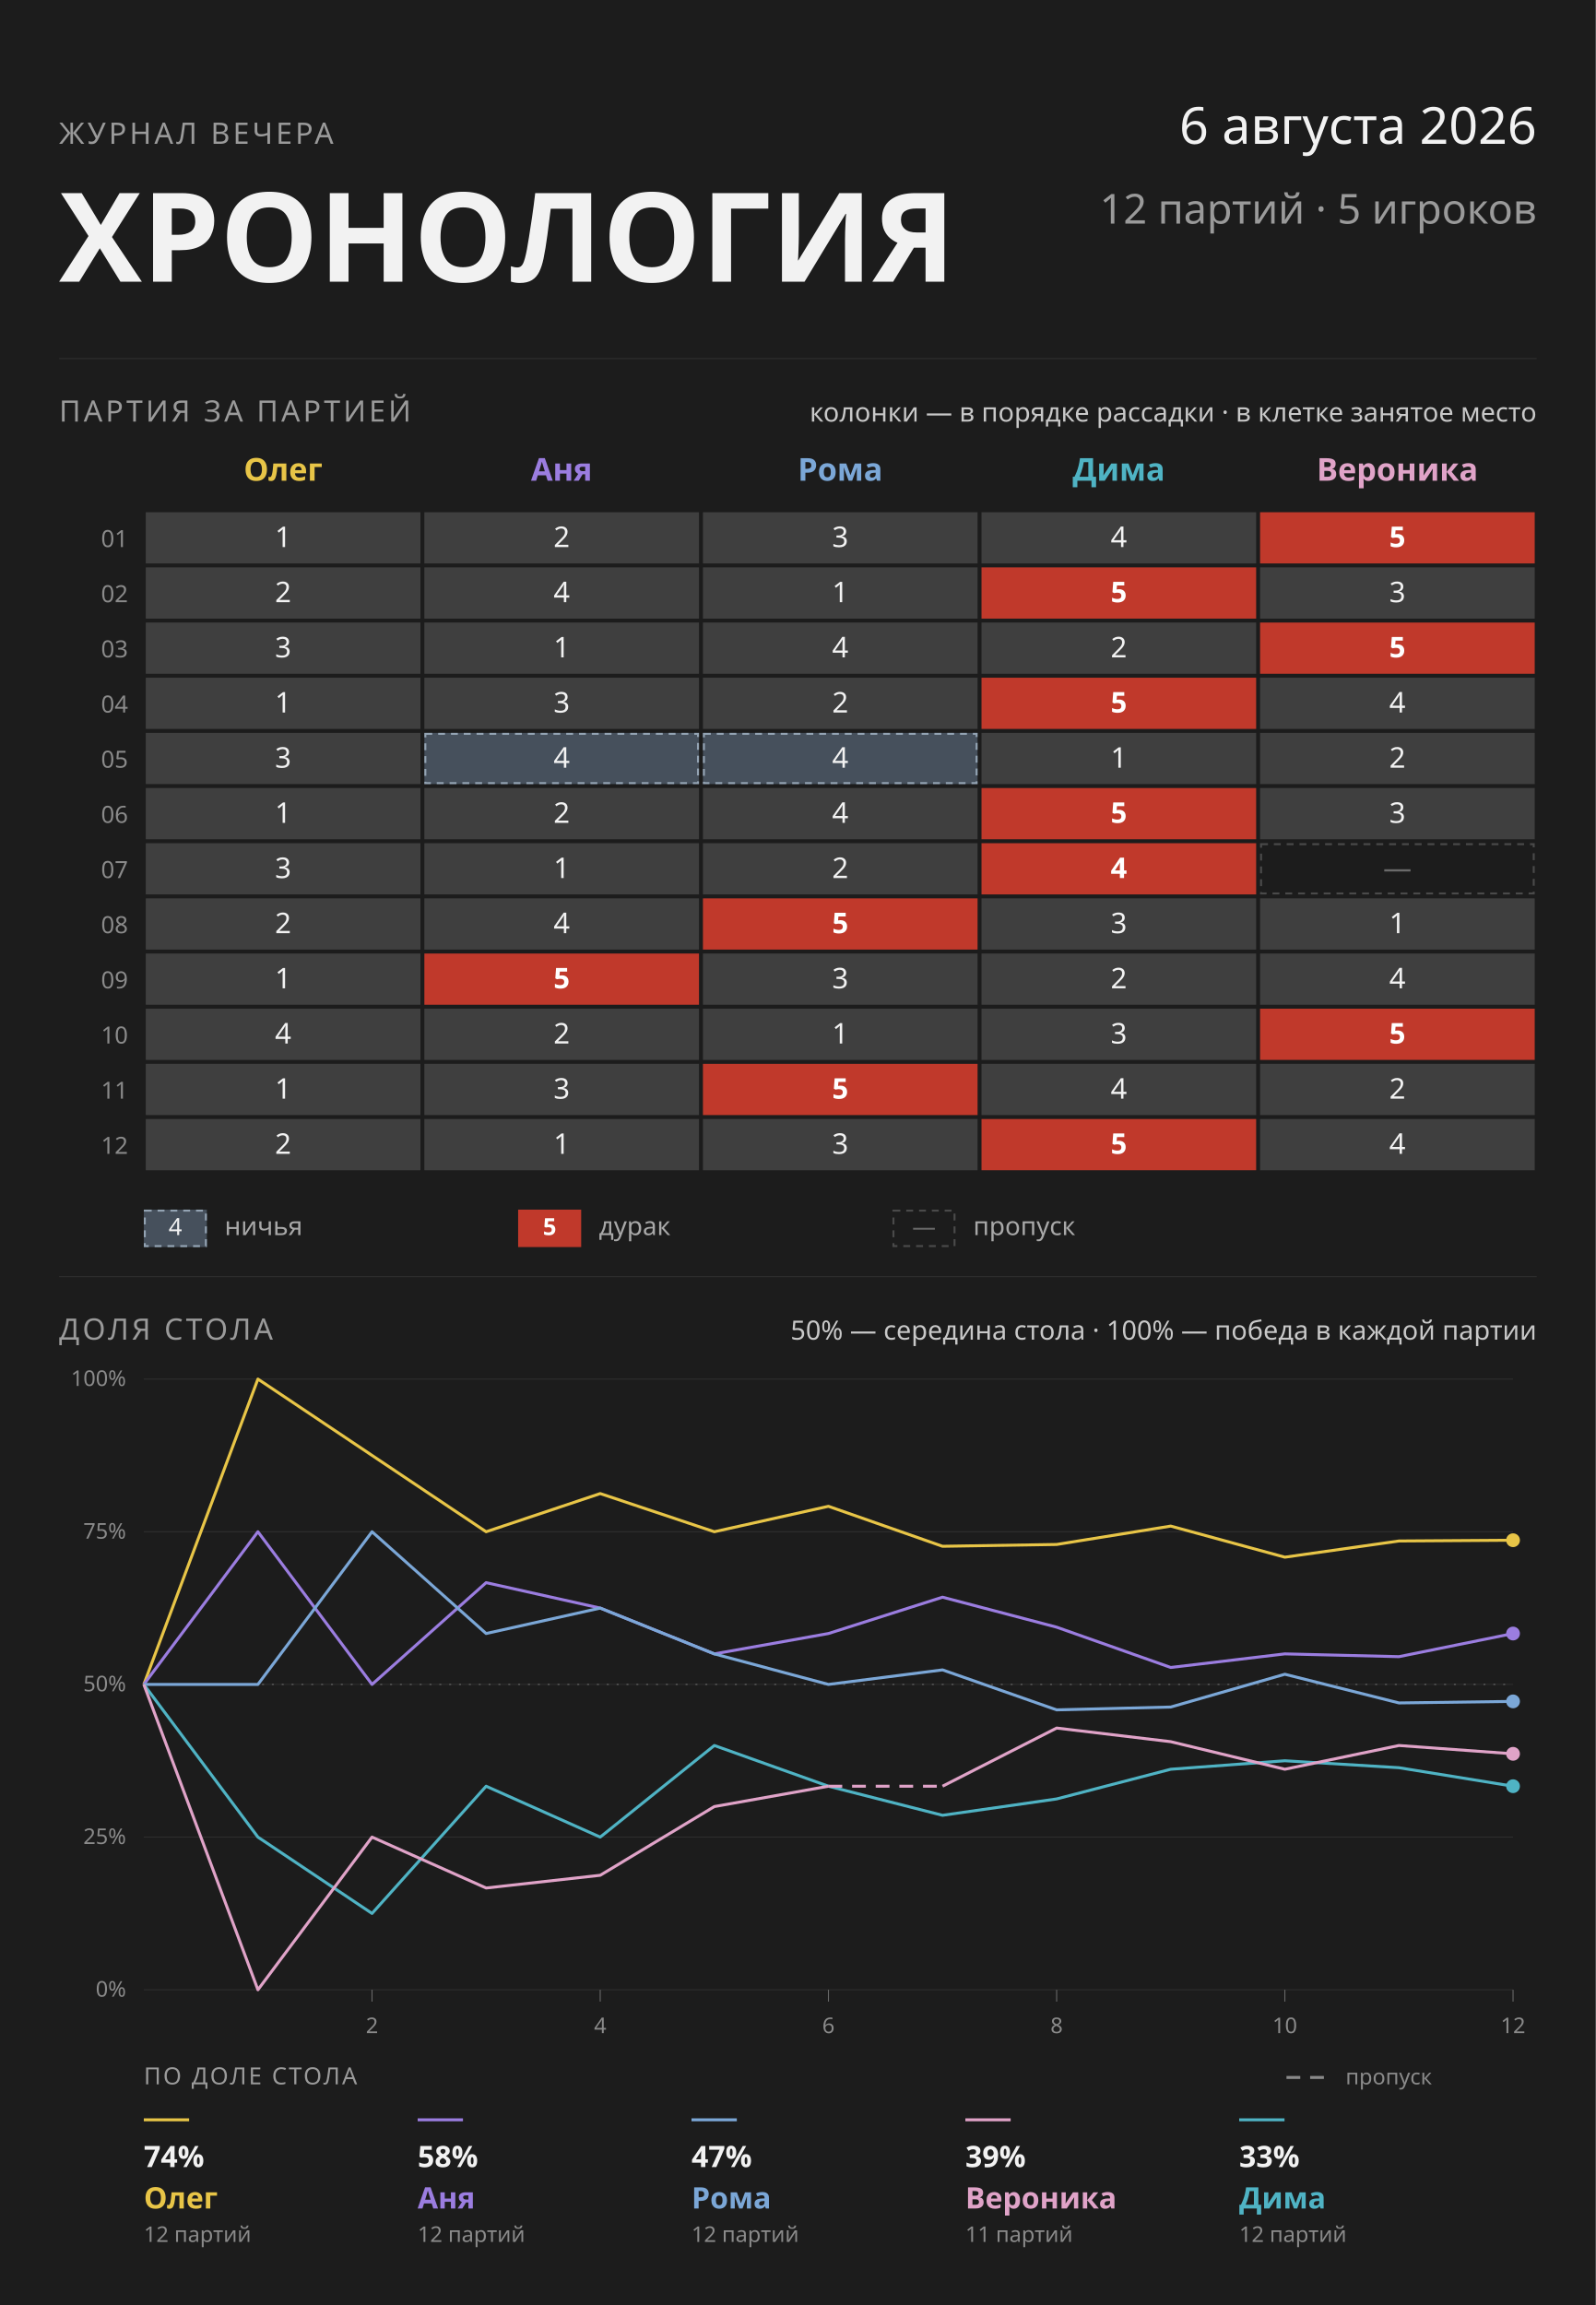
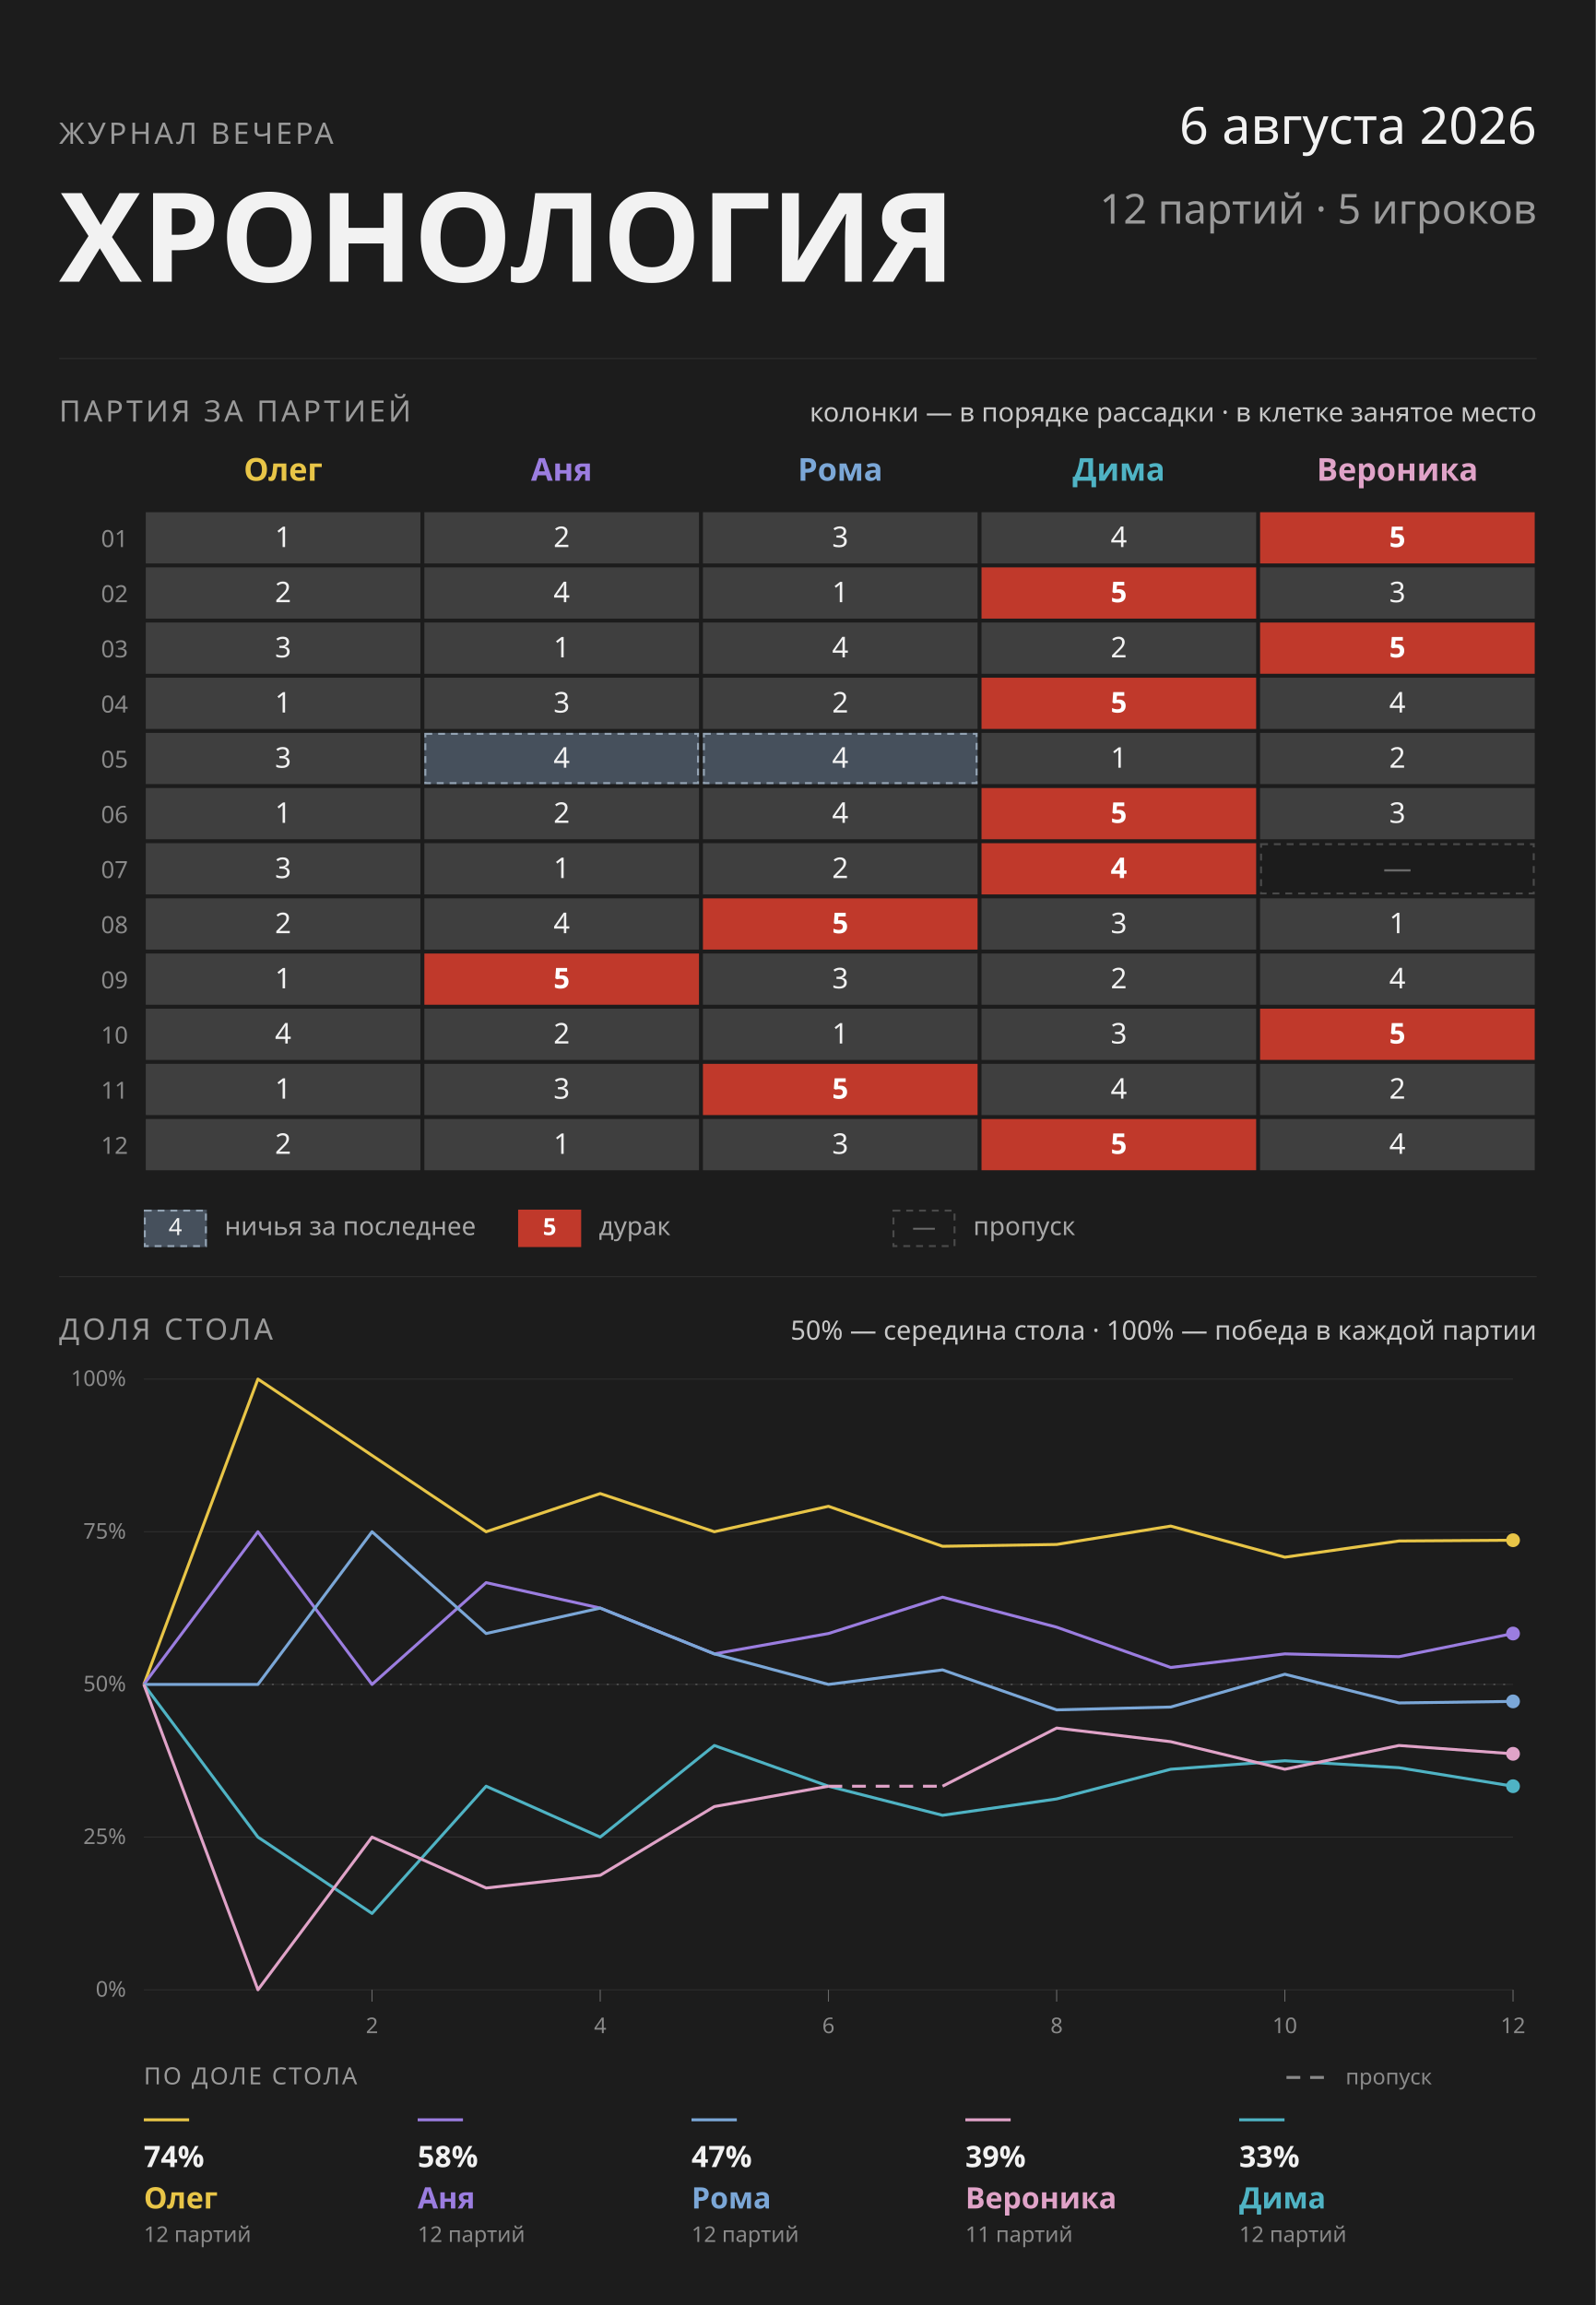
<svg xmlns="http://www.w3.org/2000/svg" width="1620" height="2340" viewBox="0 0 1620 2340">
  <rect x="0" y="0" width="1620" height="2340" fill="#1c1c1c" />
  <text x="60" y="146" fill="#9a9a9a" font-family="Noto Sans" font-size="30" letter-spacing="3">ЖУРНАЛ ВЕЧЕРА</text>
  <text x="60" y="286" fill="#f2f2f2" font-family="Noto Sans" font-weight="bold" font-size="126">ХРОНОЛОГИЯ</text>
  <text x="1560" y="146" fill="#f2f2f2" font-family="Noto Sans" font-size="52" text-anchor="end">6 августа 2026</text>
  <text x="1560" y="227" fill="#9a9a9a" font-family="Noto Sans" font-size="42" text-anchor="end">12 партий · 5 игроков</text>
  <line x1="60" y1="364" x2="1560" y2="364" stroke="#2e2e2e" stroke-width="1" />
  <text x="60" y="428" fill="#9a9a9a" font-family="Noto Sans" font-size="30" letter-spacing="3">ПАРТИЯ ЗА ПАРТИЕЙ</text>
  <text x="1560" y="428" fill="#c8c8c8" font-family="Noto Sans" font-size="27" text-anchor="end">колонки — в порядке рассадки · в клетке занятое место</text>
  <text x="287.4" y="488" fill="#e8c547" font-family="Noto Sans" font-weight="bold" font-size="32" text-anchor="middle">Олег</text>
  <text x="570.2" y="488" fill="#9b7de0" font-family="Noto Sans" font-weight="bold" font-size="32" text-anchor="middle">Аня</text>
  <text x="853" y="488" fill="#7ba7d7" font-family="Noto Sans" font-weight="bold" font-size="32" text-anchor="middle">Рома</text>
  <text x="1135.8" y="488" fill="#4fb3c4" font-family="Noto Sans" font-weight="bold" font-size="32" text-anchor="middle">Дима</text>
  <text x="1418.6" y="488" fill="#e0a3c8" font-family="Noto Sans" font-weight="bold" font-size="32" text-anchor="middle">Вероника</text>
  <text x="130" y="555.36" fill="#8a8a8a" font-family="Noto Sans" font-size="24" text-anchor="end">01</text>
  <rect x="148" y="520" width="278.8" height="52" fill="#3f3f3f" />
  <text x="287.4" y="555.36" fill="#f2f2f2" font-family="Noto Sans" font-size="29" text-anchor="middle">1</text>
  <rect x="430.8" y="520" width="278.8" height="52" fill="#3f3f3f" />
  <text x="570.2" y="555.36" fill="#f2f2f2" font-family="Noto Sans" font-size="29" text-anchor="middle">2</text>
  <rect x="713.6" y="520" width="278.8" height="52" fill="#3f3f3f" />
  <text x="853" y="555.36" fill="#f2f2f2" font-family="Noto Sans" font-size="29" text-anchor="middle">3</text>
  <rect x="996.4" y="520" width="278.8" height="52" fill="#3f3f3f" />
  <text x="1135.8" y="555.36" fill="#f2f2f2" font-family="Noto Sans" font-size="29" text-anchor="middle">4</text>
  <rect x="1279.2" y="520" width="278.8" height="52" fill="#c0392b" />
  <text x="1418.6" y="555.36" fill="#ffffff" font-family="Noto Sans" font-size="29" font-weight="bold" text-anchor="middle">5</text>
  <text x="130" y="611.36" fill="#8a8a8a" font-family="Noto Sans" font-size="24" text-anchor="end">02</text>
  <rect x="148" y="576" width="278.8" height="52" fill="#3f3f3f" />
  <text x="287.4" y="611.36" fill="#f2f2f2" font-family="Noto Sans" font-size="29" text-anchor="middle">2</text>
  <rect x="430.8" y="576" width="278.8" height="52" fill="#3f3f3f" />
  <text x="570.2" y="611.36" fill="#f2f2f2" font-family="Noto Sans" font-size="29" text-anchor="middle">4</text>
  <rect x="713.6" y="576" width="278.8" height="52" fill="#3f3f3f" />
  <text x="853" y="611.36" fill="#f2f2f2" font-family="Noto Sans" font-size="29" text-anchor="middle">1</text>
  <rect x="996.4" y="576" width="278.8" height="52" fill="#c0392b" />
  <text x="1135.8" y="611.36" fill="#ffffff" font-family="Noto Sans" font-size="29" font-weight="bold" text-anchor="middle">5</text>
  <rect x="1279.2" y="576" width="278.8" height="52" fill="#3f3f3f" />
  <text x="1418.6" y="611.36" fill="#f2f2f2" font-family="Noto Sans" font-size="29" text-anchor="middle">3</text>
  <text x="130" y="667.36" fill="#8a8a8a" font-family="Noto Sans" font-size="24" text-anchor="end">03</text>
  <rect x="148" y="632" width="278.8" height="52" fill="#3f3f3f" />
  <text x="287.4" y="667.36" fill="#f2f2f2" font-family="Noto Sans" font-size="29" text-anchor="middle">3</text>
  <rect x="430.8" y="632" width="278.8" height="52" fill="#3f3f3f" />
  <text x="570.2" y="667.36" fill="#f2f2f2" font-family="Noto Sans" font-size="29" text-anchor="middle">1</text>
  <rect x="713.6" y="632" width="278.8" height="52" fill="#3f3f3f" />
  <text x="853" y="667.36" fill="#f2f2f2" font-family="Noto Sans" font-size="29" text-anchor="middle">4</text>
  <rect x="996.4" y="632" width="278.8" height="52" fill="#3f3f3f" />
  <text x="1135.8" y="667.36" fill="#f2f2f2" font-family="Noto Sans" font-size="29" text-anchor="middle">2</text>
  <rect x="1279.2" y="632" width="278.8" height="52" fill="#c0392b" />
  <text x="1418.6" y="667.36" fill="#ffffff" font-family="Noto Sans" font-size="29" font-weight="bold" text-anchor="middle">5</text>
  <text x="130" y="723.36" fill="#8a8a8a" font-family="Noto Sans" font-size="24" text-anchor="end">04</text>
  <rect x="148" y="688" width="278.8" height="52" fill="#3f3f3f" />
  <text x="287.4" y="723.36" fill="#f2f2f2" font-family="Noto Sans" font-size="29" text-anchor="middle">1</text>
  <rect x="430.8" y="688" width="278.8" height="52" fill="#3f3f3f" />
  <text x="570.2" y="723.36" fill="#f2f2f2" font-family="Noto Sans" font-size="29" text-anchor="middle">3</text>
  <rect x="713.6" y="688" width="278.8" height="52" fill="#3f3f3f" />
  <text x="853" y="723.36" fill="#f2f2f2" font-family="Noto Sans" font-size="29" text-anchor="middle">2</text>
  <rect x="996.4" y="688" width="278.8" height="52" fill="#c0392b" />
  <text x="1135.8" y="723.36" fill="#ffffff" font-family="Noto Sans" font-size="29" font-weight="bold" text-anchor="middle">5</text>
  <rect x="1279.2" y="688" width="278.8" height="52" fill="#3f3f3f" />
  <text x="1418.6" y="723.36" fill="#f2f2f2" font-family="Noto Sans" font-size="29" text-anchor="middle">4</text>
  <text x="130" y="779.36" fill="#8a8a8a" font-family="Noto Sans" font-size="24" text-anchor="end">05</text>
  <rect x="148" y="744" width="278.8" height="52" fill="#3f3f3f" />
  <text x="287.4" y="779.36" fill="#f2f2f2" font-family="Noto Sans" font-size="29" text-anchor="middle">3</text>
  <rect x="430.8" y="744" width="278.8" height="52" fill="#46505c" />
  <rect x="431.8" y="745" width="276.8" height="50" fill="none" stroke="#93a3b3" stroke-width="2" stroke-dasharray="7 6" />
  <text x="570.2" y="779.36" fill="#f2f2f2" font-family="Noto Sans" font-size="29" text-anchor="middle">4</text>
  <rect x="713.6" y="744" width="278.8" height="52" fill="#46505c" />
  <rect x="714.6" y="745" width="276.8" height="50" fill="none" stroke="#93a3b3" stroke-width="2" stroke-dasharray="7 6" />
  <text x="853" y="779.36" fill="#f2f2f2" font-family="Noto Sans" font-size="29" text-anchor="middle">4</text>
  <rect x="996.4" y="744" width="278.8" height="52" fill="#3f3f3f" />
  <text x="1135.8" y="779.36" fill="#f2f2f2" font-family="Noto Sans" font-size="29" text-anchor="middle">1</text>
  <rect x="1279.2" y="744" width="278.8" height="52" fill="#3f3f3f" />
  <text x="1418.6" y="779.36" fill="#f2f2f2" font-family="Noto Sans" font-size="29" text-anchor="middle">2</text>
  <text x="130" y="835.36" fill="#8a8a8a" font-family="Noto Sans" font-size="24" text-anchor="end">06</text>
  <rect x="148" y="800" width="278.8" height="52" fill="#3f3f3f" />
  <text x="287.4" y="835.36" fill="#f2f2f2" font-family="Noto Sans" font-size="29" text-anchor="middle">1</text>
  <rect x="430.8" y="800" width="278.8" height="52" fill="#3f3f3f" />
  <text x="570.2" y="835.36" fill="#f2f2f2" font-family="Noto Sans" font-size="29" text-anchor="middle">2</text>
  <rect x="713.6" y="800" width="278.8" height="52" fill="#3f3f3f" />
  <text x="853" y="835.36" fill="#f2f2f2" font-family="Noto Sans" font-size="29" text-anchor="middle">4</text>
  <rect x="996.4" y="800" width="278.8" height="52" fill="#c0392b" />
  <text x="1135.8" y="835.36" fill="#ffffff" font-family="Noto Sans" font-size="29" font-weight="bold" text-anchor="middle">5</text>
  <rect x="1279.2" y="800" width="278.8" height="52" fill="#3f3f3f" />
  <text x="1418.6" y="835.36" fill="#f2f2f2" font-family="Noto Sans" font-size="29" text-anchor="middle">3</text>
  <text x="130" y="891.36" fill="#8a8a8a" font-family="Noto Sans" font-size="24" text-anchor="end">07</text>
  <rect x="148" y="856" width="278.8" height="52" fill="#3f3f3f" />
  <text x="287.4" y="891.36" fill="#f2f2f2" font-family="Noto Sans" font-size="29" text-anchor="middle">3</text>
  <rect x="430.8" y="856" width="278.8" height="52" fill="#3f3f3f" />
  <text x="570.2" y="891.36" fill="#f2f2f2" font-family="Noto Sans" font-size="29" text-anchor="middle">1</text>
  <rect x="713.6" y="856" width="278.8" height="52" fill="#3f3f3f" />
  <text x="853" y="891.36" fill="#f2f2f2" font-family="Noto Sans" font-size="29" text-anchor="middle">2</text>
  <rect x="996.4" y="856" width="278.8" height="52" fill="#c0392b" />
  <text x="1135.8" y="891.36" fill="#ffffff" font-family="Noto Sans" font-size="29" font-weight="bold" text-anchor="middle">4</text>
  <rect x="1279.2" y="856" width="278.8" height="52" fill="#1c1c1c" />
  <rect x="1280.2" y="857" width="276.8" height="50" fill="none" stroke="#4a4a4a" stroke-width="2" stroke-dasharray="7 6" />
  <text x="1418.6" y="891.36" fill="#6a6a6a" font-family="Noto Sans" font-size="29" text-anchor="middle">—</text>
  <text x="130" y="947.36" fill="#8a8a8a" font-family="Noto Sans" font-size="24" text-anchor="end">08</text>
  <rect x="148" y="912" width="278.8" height="52" fill="#3f3f3f" />
  <text x="287.4" y="947.36" fill="#f2f2f2" font-family="Noto Sans" font-size="29" text-anchor="middle">2</text>
  <rect x="430.8" y="912" width="278.8" height="52" fill="#3f3f3f" />
  <text x="570.2" y="947.36" fill="#f2f2f2" font-family="Noto Sans" font-size="29" text-anchor="middle">4</text>
  <rect x="713.6" y="912" width="278.8" height="52" fill="#c0392b" />
  <text x="853" y="947.36" fill="#ffffff" font-family="Noto Sans" font-size="29" font-weight="bold" text-anchor="middle">5</text>
  <rect x="996.4" y="912" width="278.8" height="52" fill="#3f3f3f" />
  <text x="1135.8" y="947.36" fill="#f2f2f2" font-family="Noto Sans" font-size="29" text-anchor="middle">3</text>
  <rect x="1279.2" y="912" width="278.8" height="52" fill="#3f3f3f" />
  <text x="1418.6" y="947.36" fill="#f2f2f2" font-family="Noto Sans" font-size="29" text-anchor="middle">1</text>
  <text x="130" y="1003.36" fill="#8a8a8a" font-family="Noto Sans" font-size="24" text-anchor="end">09</text>
  <rect x="148" y="968" width="278.8" height="52" fill="#3f3f3f" />
  <text x="287.4" y="1003.36" fill="#f2f2f2" font-family="Noto Sans" font-size="29" text-anchor="middle">1</text>
  <rect x="430.8" y="968" width="278.8" height="52" fill="#c0392b" />
  <text x="570.2" y="1003.36" fill="#ffffff" font-family="Noto Sans" font-size="29" font-weight="bold" text-anchor="middle">5</text>
  <rect x="713.6" y="968" width="278.8" height="52" fill="#3f3f3f" />
  <text x="853" y="1003.36" fill="#f2f2f2" font-family="Noto Sans" font-size="29" text-anchor="middle">3</text>
  <rect x="996.4" y="968" width="278.8" height="52" fill="#3f3f3f" />
  <text x="1135.8" y="1003.36" fill="#f2f2f2" font-family="Noto Sans" font-size="29" text-anchor="middle">2</text>
  <rect x="1279.2" y="968" width="278.8" height="52" fill="#3f3f3f" />
  <text x="1418.6" y="1003.36" fill="#f2f2f2" font-family="Noto Sans" font-size="29" text-anchor="middle">4</text>
  <text x="130" y="1059.36" fill="#8a8a8a" font-family="Noto Sans" font-size="24" text-anchor="end">10</text>
  <rect x="148" y="1024" width="278.8" height="52" fill="#3f3f3f" />
  <text x="287.4" y="1059.36" fill="#f2f2f2" font-family="Noto Sans" font-size="29" text-anchor="middle">4</text>
  <rect x="430.8" y="1024" width="278.8" height="52" fill="#3f3f3f" />
  <text x="570.2" y="1059.36" fill="#f2f2f2" font-family="Noto Sans" font-size="29" text-anchor="middle">2</text>
  <rect x="713.6" y="1024" width="278.8" height="52" fill="#3f3f3f" />
  <text x="853" y="1059.36" fill="#f2f2f2" font-family="Noto Sans" font-size="29" text-anchor="middle">1</text>
  <rect x="996.4" y="1024" width="278.8" height="52" fill="#3f3f3f" />
  <text x="1135.8" y="1059.36" fill="#f2f2f2" font-family="Noto Sans" font-size="29" text-anchor="middle">3</text>
  <rect x="1279.2" y="1024" width="278.8" height="52" fill="#c0392b" />
  <text x="1418.6" y="1059.36" fill="#ffffff" font-family="Noto Sans" font-size="29" font-weight="bold" text-anchor="middle">5</text>
  <text x="130" y="1115.36" fill="#8a8a8a" font-family="Noto Sans" font-size="24" text-anchor="end">11</text>
  <rect x="148" y="1080" width="278.8" height="52" fill="#3f3f3f" />
  <text x="287.4" y="1115.36" fill="#f2f2f2" font-family="Noto Sans" font-size="29" text-anchor="middle">1</text>
  <rect x="430.8" y="1080" width="278.8" height="52" fill="#3f3f3f" />
  <text x="570.2" y="1115.36" fill="#f2f2f2" font-family="Noto Sans" font-size="29" text-anchor="middle">3</text>
  <rect x="713.6" y="1080" width="278.8" height="52" fill="#c0392b" />
  <text x="853" y="1115.36" fill="#ffffff" font-family="Noto Sans" font-size="29" font-weight="bold" text-anchor="middle">5</text>
  <rect x="996.4" y="1080" width="278.8" height="52" fill="#3f3f3f" />
  <text x="1135.8" y="1115.36" fill="#f2f2f2" font-family="Noto Sans" font-size="29" text-anchor="middle">4</text>
  <rect x="1279.2" y="1080" width="278.8" height="52" fill="#3f3f3f" />
  <text x="1418.6" y="1115.36" fill="#f2f2f2" font-family="Noto Sans" font-size="29" text-anchor="middle">2</text>
  <text x="130" y="1171.36" fill="#8a8a8a" font-family="Noto Sans" font-size="24" text-anchor="end">12</text>
  <rect x="148" y="1136" width="278.8" height="52" fill="#3f3f3f" />
  <text x="287.4" y="1171.36" fill="#f2f2f2" font-family="Noto Sans" font-size="29" text-anchor="middle">2</text>
  <rect x="430.8" y="1136" width="278.8" height="52" fill="#3f3f3f" />
  <text x="570.2" y="1171.36" fill="#f2f2f2" font-family="Noto Sans" font-size="29" text-anchor="middle">1</text>
  <rect x="713.6" y="1136" width="278.8" height="52" fill="#3f3f3f" />
  <text x="853" y="1171.36" fill="#f2f2f2" font-family="Noto Sans" font-size="29" text-anchor="middle">3</text>
  <rect x="996.4" y="1136" width="278.8" height="52" fill="#c0392b" />
  <text x="1135.8" y="1171.36" fill="#ffffff" font-family="Noto Sans" font-size="29" font-weight="bold" text-anchor="middle">5</text>
  <rect x="1279.2" y="1136" width="278.8" height="52" fill="#3f3f3f" />
  <text x="1418.6" y="1171.36" fill="#f2f2f2" font-family="Noto Sans" font-size="29" text-anchor="middle">4</text>
  <rect x="146" y="1228" width="64" height="38" fill="#46505c" />
  <rect x="147" y="1229" width="62" height="36" fill="none" stroke="#93a3b3" stroke-width="2" stroke-dasharray="7 6" />
  <text x="178" y="1253.84" fill="#f2f2f2" font-family="Noto Sans" font-size="24" text-anchor="middle">4</text>
-   <text x="228" y="1253.84" fill="#a8a8a8" font-family="Noto Sans" font-size="26">ничья</text>
+   <text x="228" y="1253.84" fill="#a8a8a8" font-family="Noto Sans" font-size="26">ничья за последнее</text>
  <rect x="526" y="1228" width="64" height="38" fill="#c0392b" />
  <text x="558" y="1253.84" fill="#ffffff" font-family="Noto Sans" font-size="24" font-weight="bold" text-anchor="middle">5</text>
  <text x="608" y="1253.84" fill="#a8a8a8" font-family="Noto Sans" font-size="26">дурак</text>
  <rect x="906" y="1228" width="64" height="38" fill="#1c1c1c" />
  <rect x="907" y="1229" width="62" height="36" fill="none" stroke="#4a4a4a" stroke-width="2" stroke-dasharray="7 6" />
  <text x="938" y="1253.84" fill="#6a6a6a" font-family="Noto Sans" font-size="24" text-anchor="middle">—</text>
  <text x="988" y="1253.84" fill="#a8a8a8" font-family="Noto Sans" font-size="26">пропуск</text>
  <line x1="60" y1="1296" x2="1560" y2="1296" stroke="#2e2e2e" stroke-width="1" />
  <text x="60" y="1360" fill="#9a9a9a" font-family="Noto Sans" font-size="30" letter-spacing="3">ДОЛЯ СТОЛА</text>
  <text x="1560" y="1360" fill="#c8c8c8" font-family="Noto Sans" font-size="27" text-anchor="end">50% — середина стола · 100% — победа в каждой партии</text>
  <line x1="146" y1="2020" x2="1536" y2="2020" stroke="#2e2e2e" stroke-width="1" />
  <text x="128" y="2027" fill="#8a8a8a" font-family="Noto Sans" font-size="22" text-anchor="end">0%</text>
  <line x1="146" y1="1865" x2="1536" y2="1865" stroke="#2e2e2e" stroke-width="1" />
  <text x="128" y="1872" fill="#8a8a8a" font-family="Noto Sans" font-size="22" text-anchor="end">25%</text>
  <line x1="146" y1="1710" x2="1536" y2="1710" stroke="#2e2e2e" stroke-width="1" />
  <text x="128" y="1717" fill="#8a8a8a" font-family="Noto Sans" font-size="22" text-anchor="end">50%</text>
  <line x1="146" y1="1555" x2="1536" y2="1555" stroke="#2e2e2e" stroke-width="1" />
  <text x="128" y="1562" fill="#8a8a8a" font-family="Noto Sans" font-size="22" text-anchor="end">75%</text>
  <line x1="146" y1="1400" x2="1536" y2="1400" stroke="#2e2e2e" stroke-width="1" />
  <text x="128" y="1407" fill="#8a8a8a" font-family="Noto Sans" font-size="22" text-anchor="end">100%</text>
  <line x1="146" y1="1710" x2="1536" y2="1710" stroke="#6a6a6a" stroke-width="1" stroke-dasharray="2 8" />
  <line x1="377.67" y1="2020" x2="377.67" y2="2032" stroke="#6a6a6a" stroke-width="1" />
  <text x="377.67" y="2064" fill="#8a8a8a" font-family="Noto Sans" font-size="22" text-anchor="middle">2</text>
  <line x1="609.33" y1="2020" x2="609.33" y2="2032" stroke="#6a6a6a" stroke-width="1" />
  <text x="609.33" y="2064" fill="#8a8a8a" font-family="Noto Sans" font-size="22" text-anchor="middle">4</text>
  <line x1="841" y1="2020" x2="841" y2="2032" stroke="#6a6a6a" stroke-width="1" />
  <text x="841" y="2064" fill="#8a8a8a" font-family="Noto Sans" font-size="22" text-anchor="middle">6</text>
  <line x1="1072.67" y1="2020" x2="1072.67" y2="2032" stroke="#6a6a6a" stroke-width="1" />
  <text x="1072.67" y="2064" fill="#8a8a8a" font-family="Noto Sans" font-size="22" text-anchor="middle">8</text>
  <line x1="1304.33" y1="2020" x2="1304.33" y2="2032" stroke="#6a6a6a" stroke-width="1" />
  <text x="1304.33" y="2064" fill="#8a8a8a" font-family="Noto Sans" font-size="22" text-anchor="middle">10</text>
  <line x1="1536" y1="2020" x2="1536" y2="2032" stroke="#6a6a6a" stroke-width="1" />
  <text x="1536" y="2064" fill="#8a8a8a" font-family="Noto Sans" font-size="22" text-anchor="middle">12</text>
  <path d="M146 1710 L261.83 1400 L377.67 1477.5 L493.5 1555 L609.33 1516.25 L725.17 1555 L841 1529.17 L956.83 1569.76 L1072.67 1567.92 L1188.5 1549.26 L1304.33 1580.83 L1420.17 1564.39 L1536 1563.61" fill="none" stroke="#e8c547" stroke-width="3" stroke-linejoin="round" stroke-dasharray="none" />
  <path d="M146 1710 L261.83 1555 L377.67 1710 L493.5 1606.67 L609.33 1632.5 L725.17 1679 L841 1658.33 L956.83 1621.43 L1072.67 1651.88 L1188.5 1692.78 L1304.33 1679 L1420.17 1681.82 L1536 1658.33" fill="none" stroke="#9b7de0" stroke-width="3" stroke-linejoin="round" stroke-dasharray="none" />
  <path d="M146 1710 L261.83 1710 L377.67 1555 L493.5 1658.33 L609.33 1632.5 L725.17 1679 L841 1710 L956.83 1695.24 L1072.67 1735.83 L1188.5 1732.96 L1304.33 1699.67 L1420.17 1728.79 L1536 1727.22" fill="none" stroke="#7ba7d7" stroke-width="3" stroke-linejoin="round" stroke-dasharray="none" />
  <path d="M146 1710 L261.83 1865 L377.67 1942.5 L493.5 1813.33 L609.33 1865 L725.17 1772 L841 1813.33 L956.83 1842.86 L1072.67 1826.25 L1188.5 1796.11 L1304.33 1787.5 L1420.17 1794.55 L1536 1813.33" fill="none" stroke="#4fb3c4" stroke-width="3" stroke-linejoin="round" stroke-dasharray="none" />
  <path d="M146 1710 L261.83 2020 L377.67 1865 L493.5 1916.67 L609.33 1903.75 L725.17 1834 L841 1813.33" fill="none" stroke="#e0a3c8" stroke-width="3" stroke-linejoin="round" stroke-dasharray="none" />
  <path d="M841 1813.33 L956.83 1813.33" fill="none" stroke="#e0a3c8" stroke-width="3" stroke-linejoin="round" stroke-dasharray="14 10" />
  <path d="M956.83 1813.33 L1072.67 1754.29 L1188.5 1768.13 L1304.33 1796.11 L1420.17 1772 L1536 1780.45" fill="none" stroke="#e0a3c8" stroke-width="3" stroke-linejoin="round" stroke-dasharray="none" />
  <circle cx="1536" cy="1563.61" r="7" fill="#e8c547" />
  <circle cx="1536" cy="1658.33" r="7" fill="#9b7de0" />
  <circle cx="1536" cy="1727.22" r="7" fill="#7ba7d7" />
  <circle cx="1536" cy="1813.33" r="7" fill="#4fb3c4" />
  <circle cx="1536" cy="1780.45" r="7" fill="#e0a3c8" />
  <text x="146" y="2116" fill="#9a9a9a" font-family="Noto Sans" font-size="24" letter-spacing="2">ПО ДОЛЕ СТОЛА</text>
  <line x1="146" y1="2152" x2="192" y2="2152" stroke="#e8c547" stroke-width="3" />
  <text x="146" y="2200" fill="#f2f2f2" font-family="Noto Sans" font-weight="bold" font-size="30">74%</text>
  <text x="146" y="2242" fill="#e8c547" font-family="Noto Sans" font-weight="bold" font-size="30">Олег</text>
  <text x="146" y="2276" fill="#8a8a8a" font-family="Noto Sans" font-size="22">12 партий</text>
  <line x1="424" y1="2152" x2="470" y2="2152" stroke="#9b7de0" stroke-width="3" />
  <text x="424" y="2200" fill="#f2f2f2" font-family="Noto Sans" font-weight="bold" font-size="30">58%</text>
  <text x="424" y="2242" fill="#9b7de0" font-family="Noto Sans" font-weight="bold" font-size="30">Аня</text>
  <text x="424" y="2276" fill="#8a8a8a" font-family="Noto Sans" font-size="22">12 партий</text>
  <line x1="702" y1="2152" x2="748" y2="2152" stroke="#7ba7d7" stroke-width="3" />
  <text x="702" y="2200" fill="#f2f2f2" font-family="Noto Sans" font-weight="bold" font-size="30">47%</text>
  <text x="702" y="2242" fill="#7ba7d7" font-family="Noto Sans" font-weight="bold" font-size="30">Рома</text>
  <text x="702" y="2276" fill="#8a8a8a" font-family="Noto Sans" font-size="22">12 партий</text>
  <line x1="980" y1="2152" x2="1026" y2="2152" stroke="#e0a3c8" stroke-width="3" />
  <text x="980" y="2200" fill="#f2f2f2" font-family="Noto Sans" font-weight="bold" font-size="30">39%</text>
  <text x="980" y="2242" fill="#e0a3c8" font-family="Noto Sans" font-weight="bold" font-size="30">Вероника</text>
  <text x="980" y="2276" fill="#8a8a8a" font-family="Noto Sans" font-size="22">11 партий</text>
  <line x1="1258" y1="2152" x2="1304" y2="2152" stroke="#4fb3c4" stroke-width="3" />
  <text x="1258" y="2200" fill="#f2f2f2" font-family="Noto Sans" font-weight="bold" font-size="30">33%</text>
  <text x="1258" y="2242" fill="#4fb3c4" font-family="Noto Sans" font-weight="bold" font-size="30">Дима</text>
  <text x="1258" y="2276" fill="#8a8a8a" font-family="Noto Sans" font-size="22">12 партий</text>
  <line x1="1306" y1="2109" x2="1352" y2="2109" stroke="#8a8a8a" stroke-width="3" stroke-dasharray="14 10" />
  <text x="1366" y="2116" fill="#8a8a8a" font-family="Noto Sans" font-size="22">пропуск</text>
</svg>
